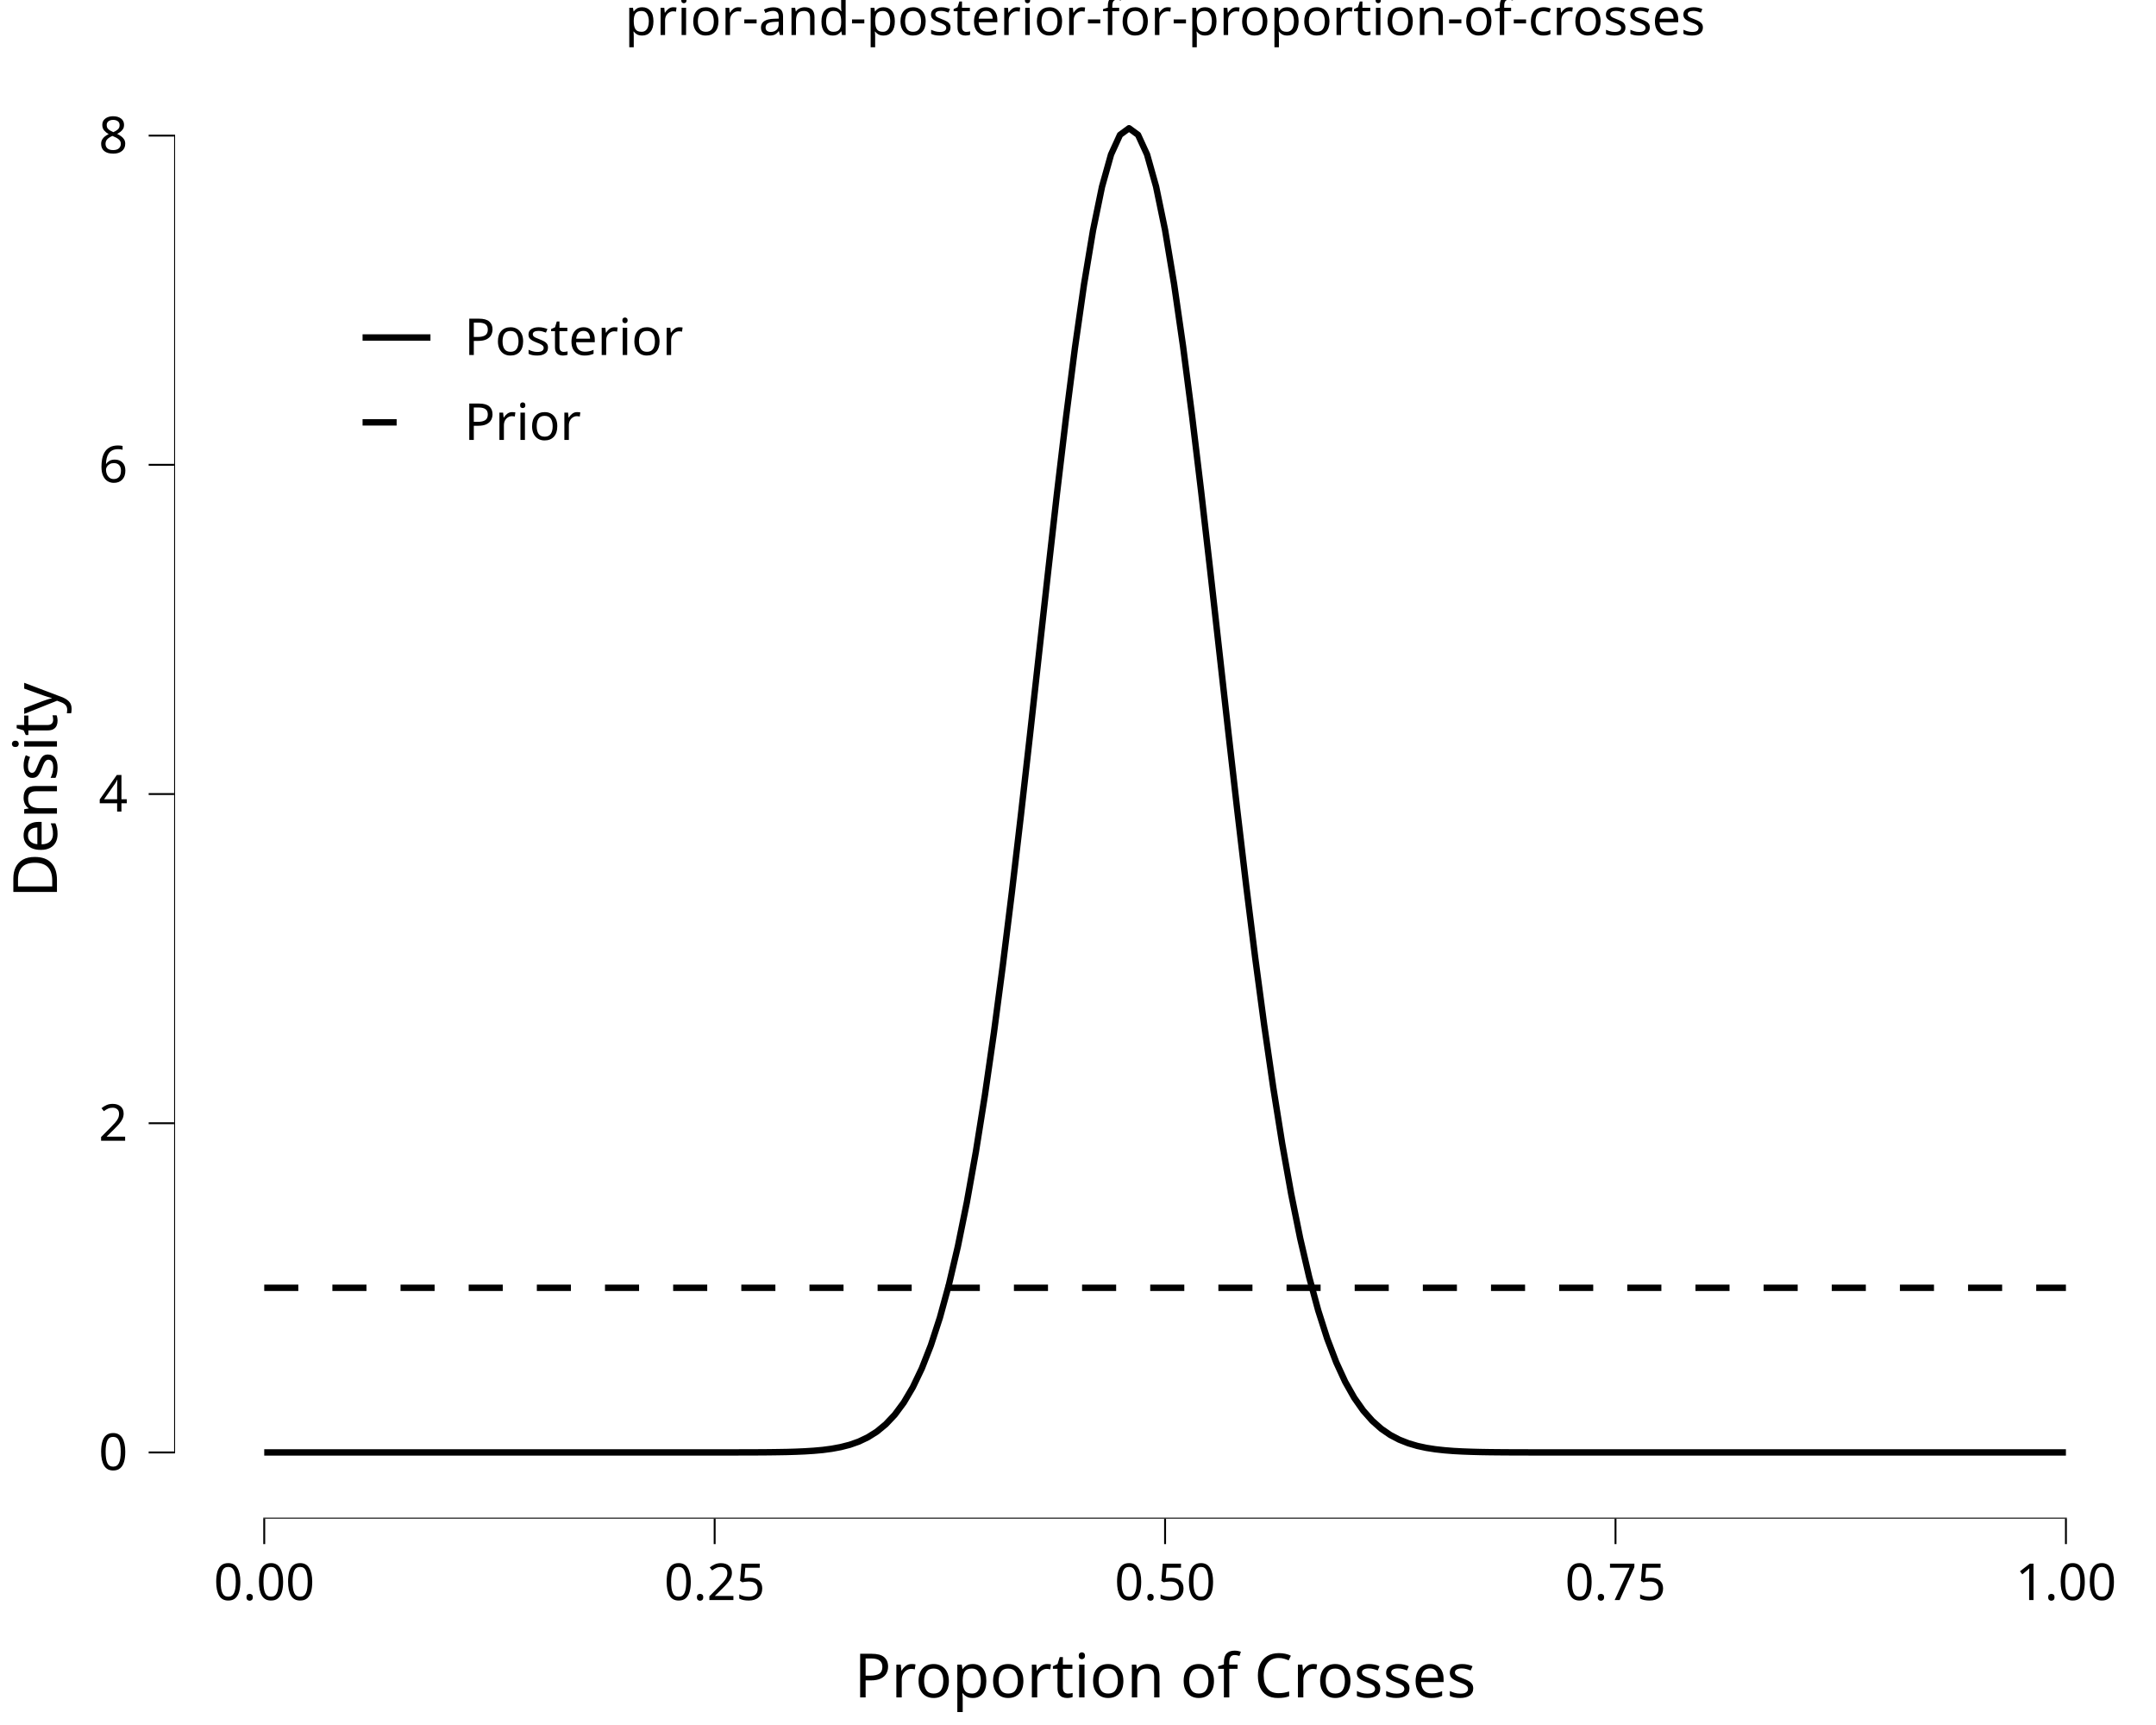
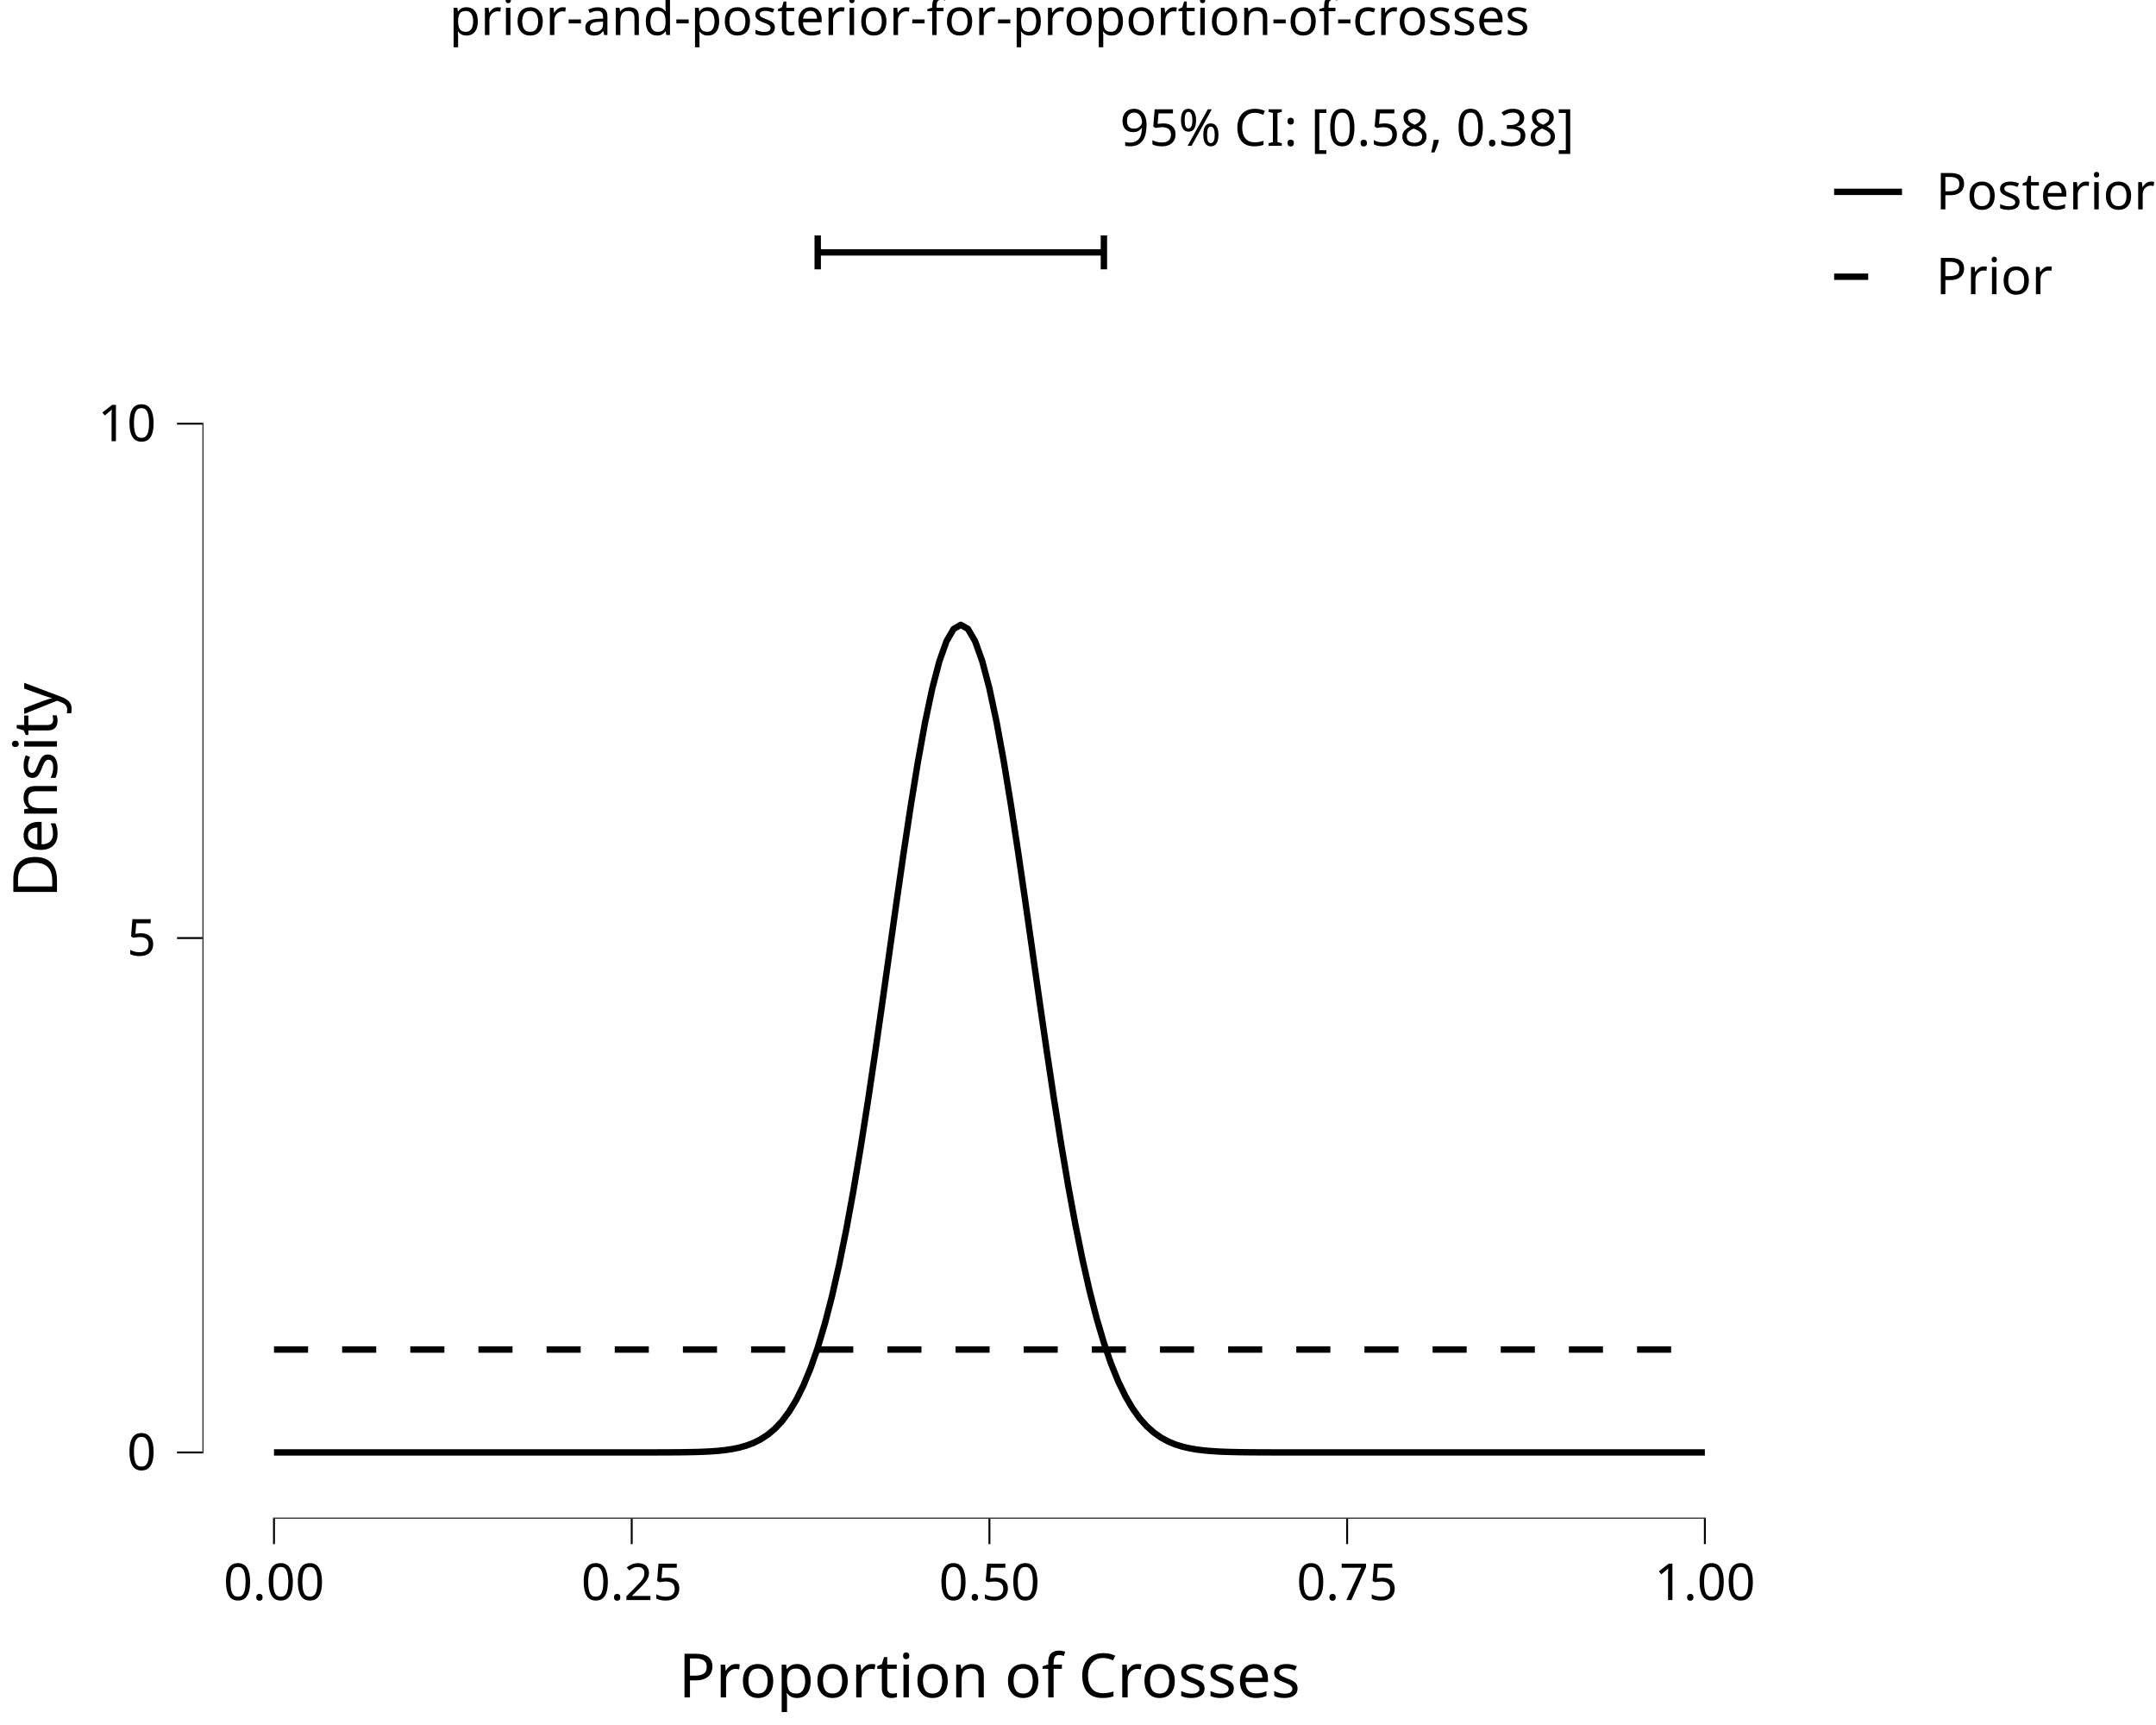
<svg xmlns="http://www.w3.org/2000/svg" class="svglite" data-engine-version="2.0" width="720.00pt" height="576.00pt" viewBox="0 0 720.00 576.00">
  <defs>
    <style type="text/css">
    .svglite line, .svglite polyline, .svglite polygon, .svglite path, .svglite rect, .svglite circle {
      fill: none;
      stroke: #000000;
      stroke-linecap: round;
      stroke-linejoin: round;
      stroke-miterlimit: 10.00;
    }
  </style>
  </defs>
  <rect width="100%" height="100%" style="stroke: none; fill: #FFFFFF;" />
  <defs>
    <clipPath id="cpMC4wMHw3MjAuMDB8MC4wMHw1NzYuMDA=">
      <rect x="0.00" y="0.00" width="720.00" height="576.00" />
    </clipPath>
  </defs>
  <g clip-path="url(#cpMC4wMHw3MjAuMDB8MC4wMHw1NzYuMDA=)">
    <rect x="0.00" y="0.00" width="720.00" height="576.00" style="stroke-width: 10.67; stroke: none;" />
  </g>
  <defs>
-     <clipPath id="cpNTguMTV8NzIwLjAwfDIwLjcxfDUwNy4wOQ==">
-       <rect x="58.15" y="20.71" width="661.85" height="486.39" />
+     <clipPath id="cpNjcuNjF8NTkzLjIzfDIwLjcxfDUwNy4wOQ==">
+       <rect x="67.61" y="20.71" width="525.63" height="486.39" />
    </clipPath>
  </defs>
-   <g clip-path="url(#cpNTguMTV8NzIwLjAwfDIwLjcxfDUwNy4wOQ==)">
-     <rect x="58.15" y="20.71" width="661.85" height="486.39" style="stroke-width: 10.67; stroke: none;" />
-     <polyline points="88.24,484.99 91.24,484.99 94.25,484.99 97.26,484.99 100.27,484.99 103.28,484.99 106.29,484.99 109.29,484.99 112.30,484.99 115.31,484.99 118.32,484.99 121.33,484.99 124.34,484.99 127.34,484.99 130.35,484.99 133.36,484.99 136.37,484.99 139.38,484.99 142.39,484.99 145.40,484.99 148.40,484.99 151.41,484.99 154.42,484.99 157.43,484.99 160.44,484.99 163.45,484.99 166.45,484.99 169.46,484.99 172.47,484.99 175.48,484.99 178.49,484.99 181.50,484.99 184.50,484.99 187.51,484.99 190.52,484.99 193.53,484.99 196.54,484.99 199.55,484.99 202.55,484.99 205.56,484.99 208.57,484.99 211.58,484.99 214.59,484.99 217.60,484.99 220.61,484.99 223.61,484.99 226.62,484.99 229.63,484.99 232.64,484.98 235.65,484.98 238.66,484.98 241.66,484.98 244.67,484.98 247.68,484.97 250.69,484.97 253.70,484.95 256.71,484.93 259.71,484.89 262.72,484.84 265.73,484.75 268.74,484.62 271.75,484.43 274.76,484.16 277.76,483.76 280.77,483.20 283.78,482.43 286.79,481.37 289.80,479.94 292.81,478.05 295.82,475.57 298.82,472.38 301.83,468.32 304.84,463.22 307.85,456.92 310.86,449.24 313.87,440.00 316.87,429.03 319.88,416.21 322.89,401.41 325.90,384.58 328.91,365.70 331.92,344.85 334.92,322.14 337.93,297.81 340.94,272.14 343.95,245.53 346.96,218.41 349.97,191.33 352.97,164.84 355.98,139.56 358.99,116.10 362.00,95.04 365.01,76.96 368.02,62.34 371.03,51.60 374.03,45.03 377.04,42.82 380.05,45.02 383.06,51.58 386.07,62.28 389.08,76.82 392.08,94.78 395.09,115.67 398.10,138.92 401.11,163.96 404.12,190.17 407.13,216.97 410.13,243.79 413.14,270.13 416.15,295.55 419.16,319.68 422.17,342.22 425.18,362.97 428.18,381.80 431.19,398.65 434.20,413.52 437.21,426.46 440.22,437.58 443.23,447.01 446.24,454.90 449.24,461.42 452.25,466.74 455.26,471.02 458.27,474.42 461.28,477.09 464.29,479.16 467.29,480.73 470.30,481.92 473.31,482.81 476.32,483.46 479.33,483.93 482.34,484.26 485.34,484.50 488.35,484.66 491.36,484.77 494.37,484.85 497.38,484.90 500.39,484.93 503.40,484.95 506.40,484.97 509.41,484.97 512.42,484.98 515.43,484.98 518.44,484.98 521.45,484.98 524.45,484.98 527.46,484.99 530.47,484.99 533.48,484.99 536.49,484.99 539.50,484.99 542.50,484.99 545.51,484.99 548.52,484.99 551.53,484.99 554.54,484.99 557.55,484.99 560.55,484.99 563.56,484.99 566.57,484.99 569.58,484.99 572.59,484.99 575.60,484.99 578.61,484.99 581.61,484.99 584.62,484.99 587.63,484.99 590.64,484.99 593.65,484.99 596.66,484.99 599.66,484.99 602.67,484.99 605.68,484.99 608.69,484.99 611.70,484.99 614.71,484.99 617.71,484.99 620.72,484.99 623.73,484.99 626.74,484.99 629.75,484.99 632.76,484.99 635.76,484.99 638.77,484.99 641.78,484.99 644.79,484.99 647.80,484.99 650.81,484.99 653.82,484.99 656.82,484.99 659.83,484.99 662.84,484.99 665.85,484.99 668.86,484.99 671.87,484.99 674.87,484.99 677.88,484.99 680.89,484.99 683.90,484.99 686.91,484.99 689.92,484.99 " style="stroke-width: 2.13; stroke-linecap: butt;" />
-     <polyline points="88.24,430.02 91.24,430.02 94.25,430.02 97.26,430.02 100.27,430.02 103.28,430.02 106.29,430.02 109.29,430.02 112.30,430.02 115.31,430.02 118.32,430.02 121.33,430.02 124.34,430.02 127.34,430.02 130.35,430.02 133.36,430.02 136.37,430.02 139.38,430.02 142.39,430.02 145.40,430.02 148.40,430.02 151.41,430.02 154.42,430.02 157.43,430.02 160.44,430.02 163.45,430.02 166.45,430.02 169.46,430.02 172.47,430.02 175.48,430.02 178.49,430.02 181.50,430.02 184.50,430.02 187.51,430.02 190.52,430.02 193.53,430.02 196.54,430.02 199.55,430.02 202.55,430.02 205.56,430.02 208.57,430.02 211.58,430.02 214.59,430.02 217.60,430.02 220.61,430.02 223.61,430.02 226.62,430.02 229.63,430.02 232.64,430.02 235.65,430.02 238.66,430.02 241.66,430.02 244.67,430.02 247.68,430.02 250.69,430.02 253.70,430.02 256.71,430.02 259.71,430.02 262.72,430.02 265.73,430.02 268.74,430.02 271.75,430.02 274.76,430.02 277.76,430.02 280.77,430.02 283.78,430.02 286.79,430.02 289.80,430.02 292.81,430.02 295.82,430.02 298.82,430.02 301.83,430.02 304.84,430.02 307.85,430.02 310.86,430.02 313.87,430.02 316.87,430.02 319.88,430.02 322.89,430.02 325.90,430.02 328.91,430.02 331.92,430.02 334.92,430.02 337.93,430.02 340.94,430.02 343.95,430.02 346.96,430.02 349.97,430.02 352.97,430.02 355.98,430.02 358.99,430.02 362.00,430.02 365.01,430.02 368.02,430.02 371.03,430.02 374.03,430.02 377.04,430.02 380.05,430.02 383.06,430.02 386.07,430.02 389.08,430.02 392.08,430.02 395.09,430.02 398.10,430.02 401.11,430.02 404.12,430.02 407.13,430.02 410.13,430.02 413.14,430.02 416.15,430.02 419.16,430.02 422.17,430.02 425.18,430.02 428.18,430.02 431.19,430.02 434.20,430.02 437.21,430.02 440.22,430.02 443.23,430.02 446.24,430.02 449.24,430.02 452.25,430.02 455.26,430.02 458.27,430.02 461.28,430.02 464.29,430.02 467.29,430.02 470.30,430.02 473.31,430.02 476.32,430.02 479.33,430.02 482.34,430.02 485.34,430.02 488.35,430.02 491.36,430.02 494.37,430.02 497.38,430.02 500.39,430.02 503.40,430.02 506.40,430.02 509.41,430.02 512.42,430.02 515.43,430.02 518.44,430.02 521.45,430.02 524.45,430.02 527.46,430.02 530.47,430.02 533.48,430.02 536.49,430.02 539.50,430.02 542.50,430.02 545.51,430.02 548.52,430.02 551.53,430.02 554.54,430.02 557.55,430.02 560.55,430.02 563.56,430.02 566.57,430.02 569.58,430.02 572.59,430.02 575.60,430.02 578.61,430.02 581.61,430.02 584.62,430.02 587.63,430.02 590.64,430.02 593.65,430.02 596.66,430.02 599.66,430.02 602.67,430.02 605.68,430.02 608.69,430.02 611.70,430.02 614.71,430.02 617.71,430.02 620.72,430.02 623.73,430.02 626.74,430.02 629.75,430.02 632.76,430.02 635.76,430.02 638.77,430.02 641.78,430.02 644.79,430.02 647.80,430.02 650.81,430.02 653.82,430.02 656.82,430.02 659.83,430.02 662.84,430.02 665.85,430.02 668.86,430.02 671.87,430.02 674.87,430.02 677.88,430.02 680.89,430.02 683.90,430.02 686.91,430.02 689.92,430.02 " style="stroke-width: 2.13; stroke-dasharray: 11.38,11.38; stroke-linecap: butt;" />
-     <line x1="87.92" y1="507.09" x2="690.23" y2="507.09" style="stroke-width: 0.64; stroke-linecap: butt;" />
-     <line x1="58.15" y1="485.30" x2="58.15" y2="44.97" style="stroke-width: 0.64; stroke-linecap: butt;" />
-     <rect x="58.15" y="20.71" width="661.85" height="486.39" style="stroke-width: 0.00; stroke: none;" />
+   <g clip-path="url(#cpNjcuNjF8NTkzLjIzfDIwLjcxfDUwNy4wOQ==)">
+     <rect x="67.61" y="20.71" width="525.63" height="486.39" style="stroke-width: 10.67; stroke: none;" />
+     <polyline points="91.50,484.99 93.89,484.99 96.28,484.99 98.67,484.99 101.06,484.99 103.45,484.99 105.83,484.99 108.22,484.99 110.61,484.99 113.00,484.99 115.39,484.99 117.78,484.99 120.17,484.99 122.56,484.99 124.95,484.99 127.34,484.99 129.73,484.99 132.12,484.99 134.50,484.99 136.89,484.99 139.28,484.99 141.67,484.99 144.06,484.99 146.45,484.99 148.84,484.99 151.23,484.99 153.62,484.99 156.01,484.99 158.40,484.99 160.79,484.99 163.18,484.99 165.56,484.99 167.95,484.99 170.34,484.99 172.73,484.99 175.12,484.99 177.51,484.99 179.90,484.99 182.29,484.99 184.68,484.99 187.07,484.99 189.46,484.99 191.85,484.99 194.24,484.99 196.62,484.99 199.01,484.99 201.40,484.99 203.79,484.99 206.18,484.99 208.57,484.98 210.96,484.98 213.35,484.98 215.74,484.98 218.13,484.98 220.52,484.97 222.91,484.96 225.29,484.95 227.68,484.93 230.07,484.89 232.46,484.84 234.85,484.76 237.24,484.64 239.63,484.47 242.02,484.22 244.41,483.87 246.80,483.39 249.19,482.72 251.58,481.83 253.97,480.65 256.35,479.10 258.74,477.11 261.13,474.57 263.52,471.38 265.91,467.45 268.30,462.64 270.69,456.87 273.08,450.02 275.47,442.00 277.86,432.75 280.25,422.23 282.64,410.43 285.03,397.40 287.41,383.21 289.80,368.00 292.19,351.96 294.58,335.32 296.97,318.38 299.36,301.45 301.75,284.90 304.14,269.10 306.53,254.43 308.92,241.27 311.31,229.97 313.70,220.83 316.08,214.12 318.47,210.01 320.86,208.63 323.25,210.01 325.64,214.11 328.03,220.80 330.42,229.88 332.81,241.11 335.20,254.16 337.59,268.70 339.98,284.34 342.37,300.73 344.76,317.47 347.14,334.24 349.53,350.70 351.92,366.59 354.31,381.67 356.70,395.76 359.09,408.73 361.48,420.50 363.87,431.03 366.26,440.32 368.65,448.41 371.04,455.36 373.43,461.25 375.82,466.18 378.20,470.26 380.59,473.58 382.98,476.26 385.37,478.38 387.76,480.05 390.15,481.34 392.54,482.33 394.93,483.07 397.32,483.62 399.71,484.03 402.10,484.32 404.49,484.53 406.87,484.68 409.26,484.78 411.65,484.85 414.04,484.90 416.43,484.93 418.82,484.95 421.21,484.96 423.60,484.97 425.99,484.98 428.38,484.98 430.77,484.98 433.16,484.98 435.55,484.98 437.93,484.99 440.32,484.99 442.71,484.99 445.10,484.99 447.49,484.99 449.88,484.99 452.27,484.99 454.66,484.99 457.05,484.99 459.44,484.99 461.83,484.99 464.22,484.99 466.61,484.99 468.99,484.99 471.38,484.99 473.77,484.99 476.16,484.99 478.55,484.99 480.94,484.99 483.33,484.99 485.72,484.99 488.11,484.99 490.50,484.99 492.89,484.99 495.28,484.99 497.67,484.99 500.05,484.99 502.44,484.99 504.83,484.99 507.22,484.99 509.61,484.99 512.00,484.99 514.39,484.99 516.78,484.99 519.17,484.99 521.56,484.99 523.95,484.99 526.34,484.99 528.72,484.99 531.11,484.99 533.50,484.99 535.89,484.99 538.28,484.99 540.67,484.99 543.06,484.99 545.45,484.99 547.84,484.99 550.23,484.99 552.62,484.99 555.01,484.99 557.40,484.99 559.78,484.99 562.17,484.99 564.56,484.99 566.95,484.99 569.34,484.99 " style="stroke-width: 2.13; stroke-linecap: butt;" />
+     <polyline points="91.50,450.63 93.89,450.63 96.28,450.63 98.67,450.63 101.06,450.63 103.45,450.63 105.83,450.63 108.22,450.63 110.61,450.63 113.00,450.63 115.39,450.63 117.78,450.63 120.17,450.63 122.56,450.63 124.95,450.63 127.34,450.63 129.73,450.63 132.12,450.63 134.50,450.63 136.89,450.63 139.28,450.63 141.67,450.63 144.06,450.63 146.45,450.63 148.84,450.63 151.23,450.63 153.62,450.63 156.01,450.63 158.40,450.63 160.79,450.63 163.18,450.63 165.56,450.63 167.95,450.63 170.34,450.63 172.73,450.63 175.12,450.63 177.51,450.63 179.90,450.63 182.29,450.63 184.68,450.63 187.07,450.63 189.46,450.63 191.85,450.63 194.24,450.63 196.62,450.63 199.01,450.63 201.40,450.63 203.79,450.63 206.18,450.63 208.57,450.63 210.96,450.63 213.35,450.63 215.74,450.63 218.13,450.63 220.52,450.63 222.91,450.63 225.29,450.63 227.68,450.63 230.07,450.63 232.46,450.63 234.85,450.63 237.24,450.63 239.63,450.63 242.02,450.63 244.41,450.63 246.80,450.63 249.19,450.63 251.58,450.63 253.97,450.63 256.35,450.63 258.74,450.63 261.13,450.63 263.52,450.63 265.91,450.63 268.30,450.63 270.69,450.63 273.08,450.63 275.47,450.63 277.86,450.63 280.25,450.63 282.64,450.63 285.03,450.63 287.41,450.63 289.80,450.63 292.19,450.63 294.58,450.63 296.97,450.63 299.36,450.63 301.75,450.63 304.14,450.63 306.53,450.63 308.92,450.63 311.31,450.63 313.70,450.63 316.08,450.63 318.47,450.63 320.86,450.63 323.25,450.63 325.64,450.63 328.03,450.63 330.42,450.63 332.81,450.63 335.20,450.63 337.59,450.63 339.98,450.63 342.37,450.63 344.76,450.63 347.14,450.63 349.53,450.63 351.92,450.63 354.31,450.63 356.70,450.63 359.09,450.63 361.48,450.63 363.87,450.63 366.26,450.63 368.65,450.63 371.04,450.63 373.43,450.63 375.82,450.63 378.20,450.63 380.59,450.63 382.98,450.63 385.37,450.63 387.76,450.63 390.15,450.63 392.54,450.63 394.93,450.63 397.32,450.63 399.71,450.63 402.10,450.63 404.49,450.63 406.87,450.63 409.26,450.63 411.65,450.63 414.04,450.63 416.43,450.63 418.82,450.63 421.21,450.63 423.60,450.63 425.99,450.63 428.38,450.63 430.77,450.63 433.16,450.63 435.55,450.63 437.93,450.63 440.32,450.63 442.71,450.63 445.10,450.63 447.49,450.63 449.88,450.63 452.27,450.63 454.66,450.63 457.05,450.63 459.44,450.63 461.83,450.63 464.22,450.63 466.61,450.63 468.99,450.63 471.38,450.63 473.77,450.63 476.16,450.63 478.55,450.63 480.94,450.63 483.33,450.63 485.72,450.63 488.11,450.63 490.50,450.63 492.89,450.63 495.28,450.63 497.67,450.63 500.05,450.63 502.44,450.63 504.83,450.63 507.22,450.63 509.61,450.63 512.00,450.63 514.39,450.63 516.78,450.63 519.17,450.63 521.56,450.63 523.95,450.63 526.34,450.63 528.72,450.63 531.11,450.63 533.50,450.63 535.89,450.63 538.28,450.63 540.67,450.63 543.06,450.63 545.45,450.63 547.84,450.63 550.23,450.63 552.62,450.63 555.01,450.63 557.40,450.63 559.78,450.63 562.17,450.63 564.56,450.63 566.95,450.63 569.34,450.63 " style="stroke-width: 2.13; stroke-dasharray: 11.38,11.38; stroke-linecap: butt;" />
+     <line x1="91.18" y1="507.09" x2="569.66" y2="507.09" style="stroke-width: 0.64; stroke-linecap: butt;" />
+     <line x1="67.61" y1="485.30" x2="67.61" y2="141.15" style="stroke-width: 0.64; stroke-linecap: butt;" />
+     <text x="449.88" y="48.69" text-anchor="middle" style="font-size: 17.07px; font-family: sans;" textLength="150.90px" lengthAdjust="spacingAndGlyphs">95% CI: [0.58, 0.38]</text>
+     <line x1="368.65" y1="84.27" x2="273.08" y2="84.27" style="stroke-width: 2.13; stroke-linecap: butt;" />
+     <polyline points="368.65,89.94 368.65,84.27 368.65,78.60 " style="stroke-width: 2.13; stroke-linecap: butt;" />
+     <polyline points="273.08,78.60 273.08,84.27 273.08,89.94 " style="stroke-width: 2.13; stroke-linecap: butt;" />
+     <rect x="67.61" y="20.71" width="525.63" height="486.39" style="stroke-width: 0.00; stroke: none;" />
  </g>
  <g clip-path="url(#cpMC4wMHw3MjAuMDB8MC4wMHw1NzYuMDA=)">
-     <polyline points="58.15,507.09 58.15,20.71 " style="stroke-width: 0.00; stroke: none; stroke-linecap: butt;" />
-     <text x="42.67" y="490.84" text-anchor="end" style="font-size: 17.00px; font-family: sans;" textLength="9.46px" lengthAdjust="spacingAndGlyphs">0</text>
-     <text x="42.67" y="380.91" text-anchor="end" style="font-size: 17.00px; font-family: sans;" textLength="9.46px" lengthAdjust="spacingAndGlyphs">2</text>
-     <text x="42.67" y="270.98" text-anchor="end" style="font-size: 17.00px; font-family: sans;" textLength="9.46px" lengthAdjust="spacingAndGlyphs">4</text>
-     <text x="42.67" y="161.06" text-anchor="end" style="font-size: 17.00px; font-family: sans;" textLength="9.46px" lengthAdjust="spacingAndGlyphs">6</text>
-     <text x="42.67" y="51.13" text-anchor="end" style="font-size: 17.00px; font-family: sans;" textLength="9.46px" lengthAdjust="spacingAndGlyphs">8</text>
-     <polyline points="49.65,484.99 58.15,484.99 " style="stroke-width: 0.64; stroke-linecap: butt;" />
-     <polyline points="49.65,375.06 58.15,375.06 " style="stroke-width: 0.64; stroke-linecap: butt;" />
-     <polyline points="49.65,265.14 58.15,265.14 " style="stroke-width: 0.64; stroke-linecap: butt;" />
-     <polyline points="49.65,155.21 58.15,155.21 " style="stroke-width: 0.64; stroke-linecap: butt;" />
-     <polyline points="49.65,45.28 58.15,45.28 " style="stroke-width: 0.64; stroke-linecap: butt;" />
-     <polyline points="58.15,507.09 720.00,507.09 " style="stroke-width: 0.00; stroke: none; stroke-linecap: butt;" />
-     <polyline points="88.24,515.60 88.24,507.09 " style="stroke-width: 0.64; stroke-linecap: butt;" />
-     <polyline points="238.66,515.60 238.66,507.09 " style="stroke-width: 0.64; stroke-linecap: butt;" />
-     <polyline points="389.08,515.60 389.08,507.09 " style="stroke-width: 0.64; stroke-linecap: butt;" />
-     <polyline points="539.50,515.60 539.50,507.09 " style="stroke-width: 0.64; stroke-linecap: butt;" />
-     <polyline points="689.92,515.60 689.92,507.09 " style="stroke-width: 0.64; stroke-linecap: butt;" />
-     <text x="88.24" y="534.27" text-anchor="middle" style="font-size: 17.00px; font-family: sans;" textLength="33.09px" lengthAdjust="spacingAndGlyphs">0.00</text>
-     <text x="238.66" y="534.27" text-anchor="middle" style="font-size: 17.00px; font-family: sans;" textLength="33.09px" lengthAdjust="spacingAndGlyphs">0.25</text>
-     <text x="389.08" y="534.27" text-anchor="middle" style="font-size: 17.00px; font-family: sans;" textLength="33.09px" lengthAdjust="spacingAndGlyphs">0.50</text>
-     <text x="539.50" y="534.27" text-anchor="middle" style="font-size: 17.00px; font-family: sans;" textLength="33.09px" lengthAdjust="spacingAndGlyphs">0.75</text>
-     <text x="689.92" y="534.27" text-anchor="middle" style="font-size: 17.00px; font-family: sans;" textLength="33.09px" lengthAdjust="spacingAndGlyphs">1.00</text>
-     <text x="389.08" y="566.78" text-anchor="middle" style="font-size: 20.40px; font-family: sans;" textLength="197.32px" lengthAdjust="spacingAndGlyphs">Proportion of Crosses</text>
+     <polyline points="67.61,507.09 67.61,20.71 " style="stroke-width: 0.00; stroke: none; stroke-linecap: butt;" />
+     <text x="52.13" y="490.84" text-anchor="end" style="font-size: 17.00px; font-family: sans;" textLength="9.46px" lengthAdjust="spacingAndGlyphs">0</text>
+     <text x="52.13" y="319.08" text-anchor="end" style="font-size: 17.00px; font-family: sans;" textLength="9.46px" lengthAdjust="spacingAndGlyphs">5</text>
+     <text x="52.13" y="147.32" text-anchor="end" style="font-size: 17.00px; font-family: sans;" textLength="18.91px" lengthAdjust="spacingAndGlyphs">10</text>
+     <polyline points="59.10,484.99 67.61,484.99 " style="stroke-width: 0.64; stroke-linecap: butt;" />
+     <polyline points="59.10,313.23 67.61,313.23 " style="stroke-width: 0.64; stroke-linecap: butt;" />
+     <polyline points="59.10,141.47 67.61,141.47 " style="stroke-width: 0.64; stroke-linecap: butt;" />
+     <polyline points="67.61,507.09 593.23,507.09 " style="stroke-width: 0.00; stroke: none; stroke-linecap: butt;" />
+     <polyline points="91.50,515.60 91.50,507.09 " style="stroke-width: 0.64; stroke-linecap: butt;" />
+     <polyline points="210.96,515.60 210.96,507.09 " style="stroke-width: 0.64; stroke-linecap: butt;" />
+     <polyline points="330.42,515.60 330.42,507.09 " style="stroke-width: 0.64; stroke-linecap: butt;" />
+     <polyline points="449.88,515.60 449.88,507.09 " style="stroke-width: 0.64; stroke-linecap: butt;" />
+     <polyline points="569.34,515.60 569.34,507.09 " style="stroke-width: 0.64; stroke-linecap: butt;" />
+     <text x="91.50" y="534.27" text-anchor="middle" style="font-size: 17.00px; font-family: sans;" textLength="33.09px" lengthAdjust="spacingAndGlyphs">0.00</text>
+     <text x="210.96" y="534.27" text-anchor="middle" style="font-size: 17.00px; font-family: sans;" textLength="33.09px" lengthAdjust="spacingAndGlyphs">0.25</text>
+     <text x="330.42" y="534.27" text-anchor="middle" style="font-size: 17.00px; font-family: sans;" textLength="33.09px" lengthAdjust="spacingAndGlyphs">0.50</text>
+     <text x="449.88" y="534.27" text-anchor="middle" style="font-size: 17.00px; font-family: sans;" textLength="33.09px" lengthAdjust="spacingAndGlyphs">0.75</text>
+     <text x="569.34" y="534.27" text-anchor="middle" style="font-size: 17.00px; font-family: sans;" textLength="33.09px" lengthAdjust="spacingAndGlyphs">1.00</text>
+     <text x="330.42" y="566.78" text-anchor="middle" style="font-size: 20.40px; font-family: sans;" textLength="197.32px" lengthAdjust="spacingAndGlyphs">Proportion of Crosses</text>
    <text transform="translate(19.02,263.90) rotate(-90)" text-anchor="middle" style="font-size: 20.40px; font-family: sans;" textLength="68.04px" lengthAdjust="spacingAndGlyphs">Density</text>
-     <rect x="112.76" y="69.35" width="115.81" height="91.35" style="stroke-width: 0.75; stroke: none;" />
-     <rect x="112.76" y="69.35" width="115.81" height="91.35" style="stroke-width: 10.67; stroke: none;" />
-     <rect x="118.24" y="98.52" width="28.35" height="28.35" style="stroke-width: 10.67; stroke: none;" />
-     <line x1="121.08" y1="112.70" x2="143.75" y2="112.70" style="stroke-width: 2.13; stroke-linecap: butt;" />
-     <rect x="118.24" y="126.87" width="28.35" height="28.35" style="stroke-width: 10.67; stroke: none;" />
-     <line x1="121.08" y1="141.04" x2="143.75" y2="141.04" style="stroke-width: 2.13; stroke-dasharray: 11.38,11.38; stroke-linecap: butt;" />
-     <text x="155.06" y="118.55" style="font-size: 17.00px; font-family: sans;" textLength="68.03px" lengthAdjust="spacingAndGlyphs">Posterior</text>
-     <text x="155.06" y="146.89" style="font-size: 17.00px; font-family: sans;" textLength="35.89px" lengthAdjust="spacingAndGlyphs">Prior</text>
-     <text x="389.08" y="11.70" text-anchor="middle" style="font-size: 17.00px; font-family: sans;" textLength="331.65px" lengthAdjust="spacingAndGlyphs">prior-and-posterior-for-proportion-of-crosses</text>
+     <rect x="604.19" y="20.71" width="115.81" height="91.35" style="stroke-width: 0.75; stroke: none;" />
+     <rect x="604.19" y="20.71" width="115.81" height="91.35" style="stroke-width: 10.67; stroke: none;" />
+     <rect x="609.67" y="49.88" width="28.35" height="28.35" style="stroke-width: 10.67; stroke: none;" />
+     <line x1="612.51" y1="64.06" x2="635.18" y2="64.06" style="stroke-width: 2.13; stroke-linecap: butt;" />
+     <rect x="609.67" y="78.23" width="28.35" height="28.35" style="stroke-width: 10.67; stroke: none;" />
+     <line x1="612.51" y1="92.40" x2="635.18" y2="92.40" style="stroke-width: 2.13; stroke-dasharray: 11.38,11.38; stroke-linecap: butt;" />
+     <text x="646.49" y="69.91" style="font-size: 17.00px; font-family: sans;" textLength="68.03px" lengthAdjust="spacingAndGlyphs">Posterior</text>
+     <text x="646.49" y="98.25" style="font-size: 17.00px; font-family: sans;" textLength="35.89px" lengthAdjust="spacingAndGlyphs">Prior</text>
+     <text x="330.42" y="11.70" text-anchor="middle" style="font-size: 17.00px; font-family: sans;" textLength="331.65px" lengthAdjust="spacingAndGlyphs">prior-and-posterior-for-proportion-of-crosses</text>
  </g>
</svg>
